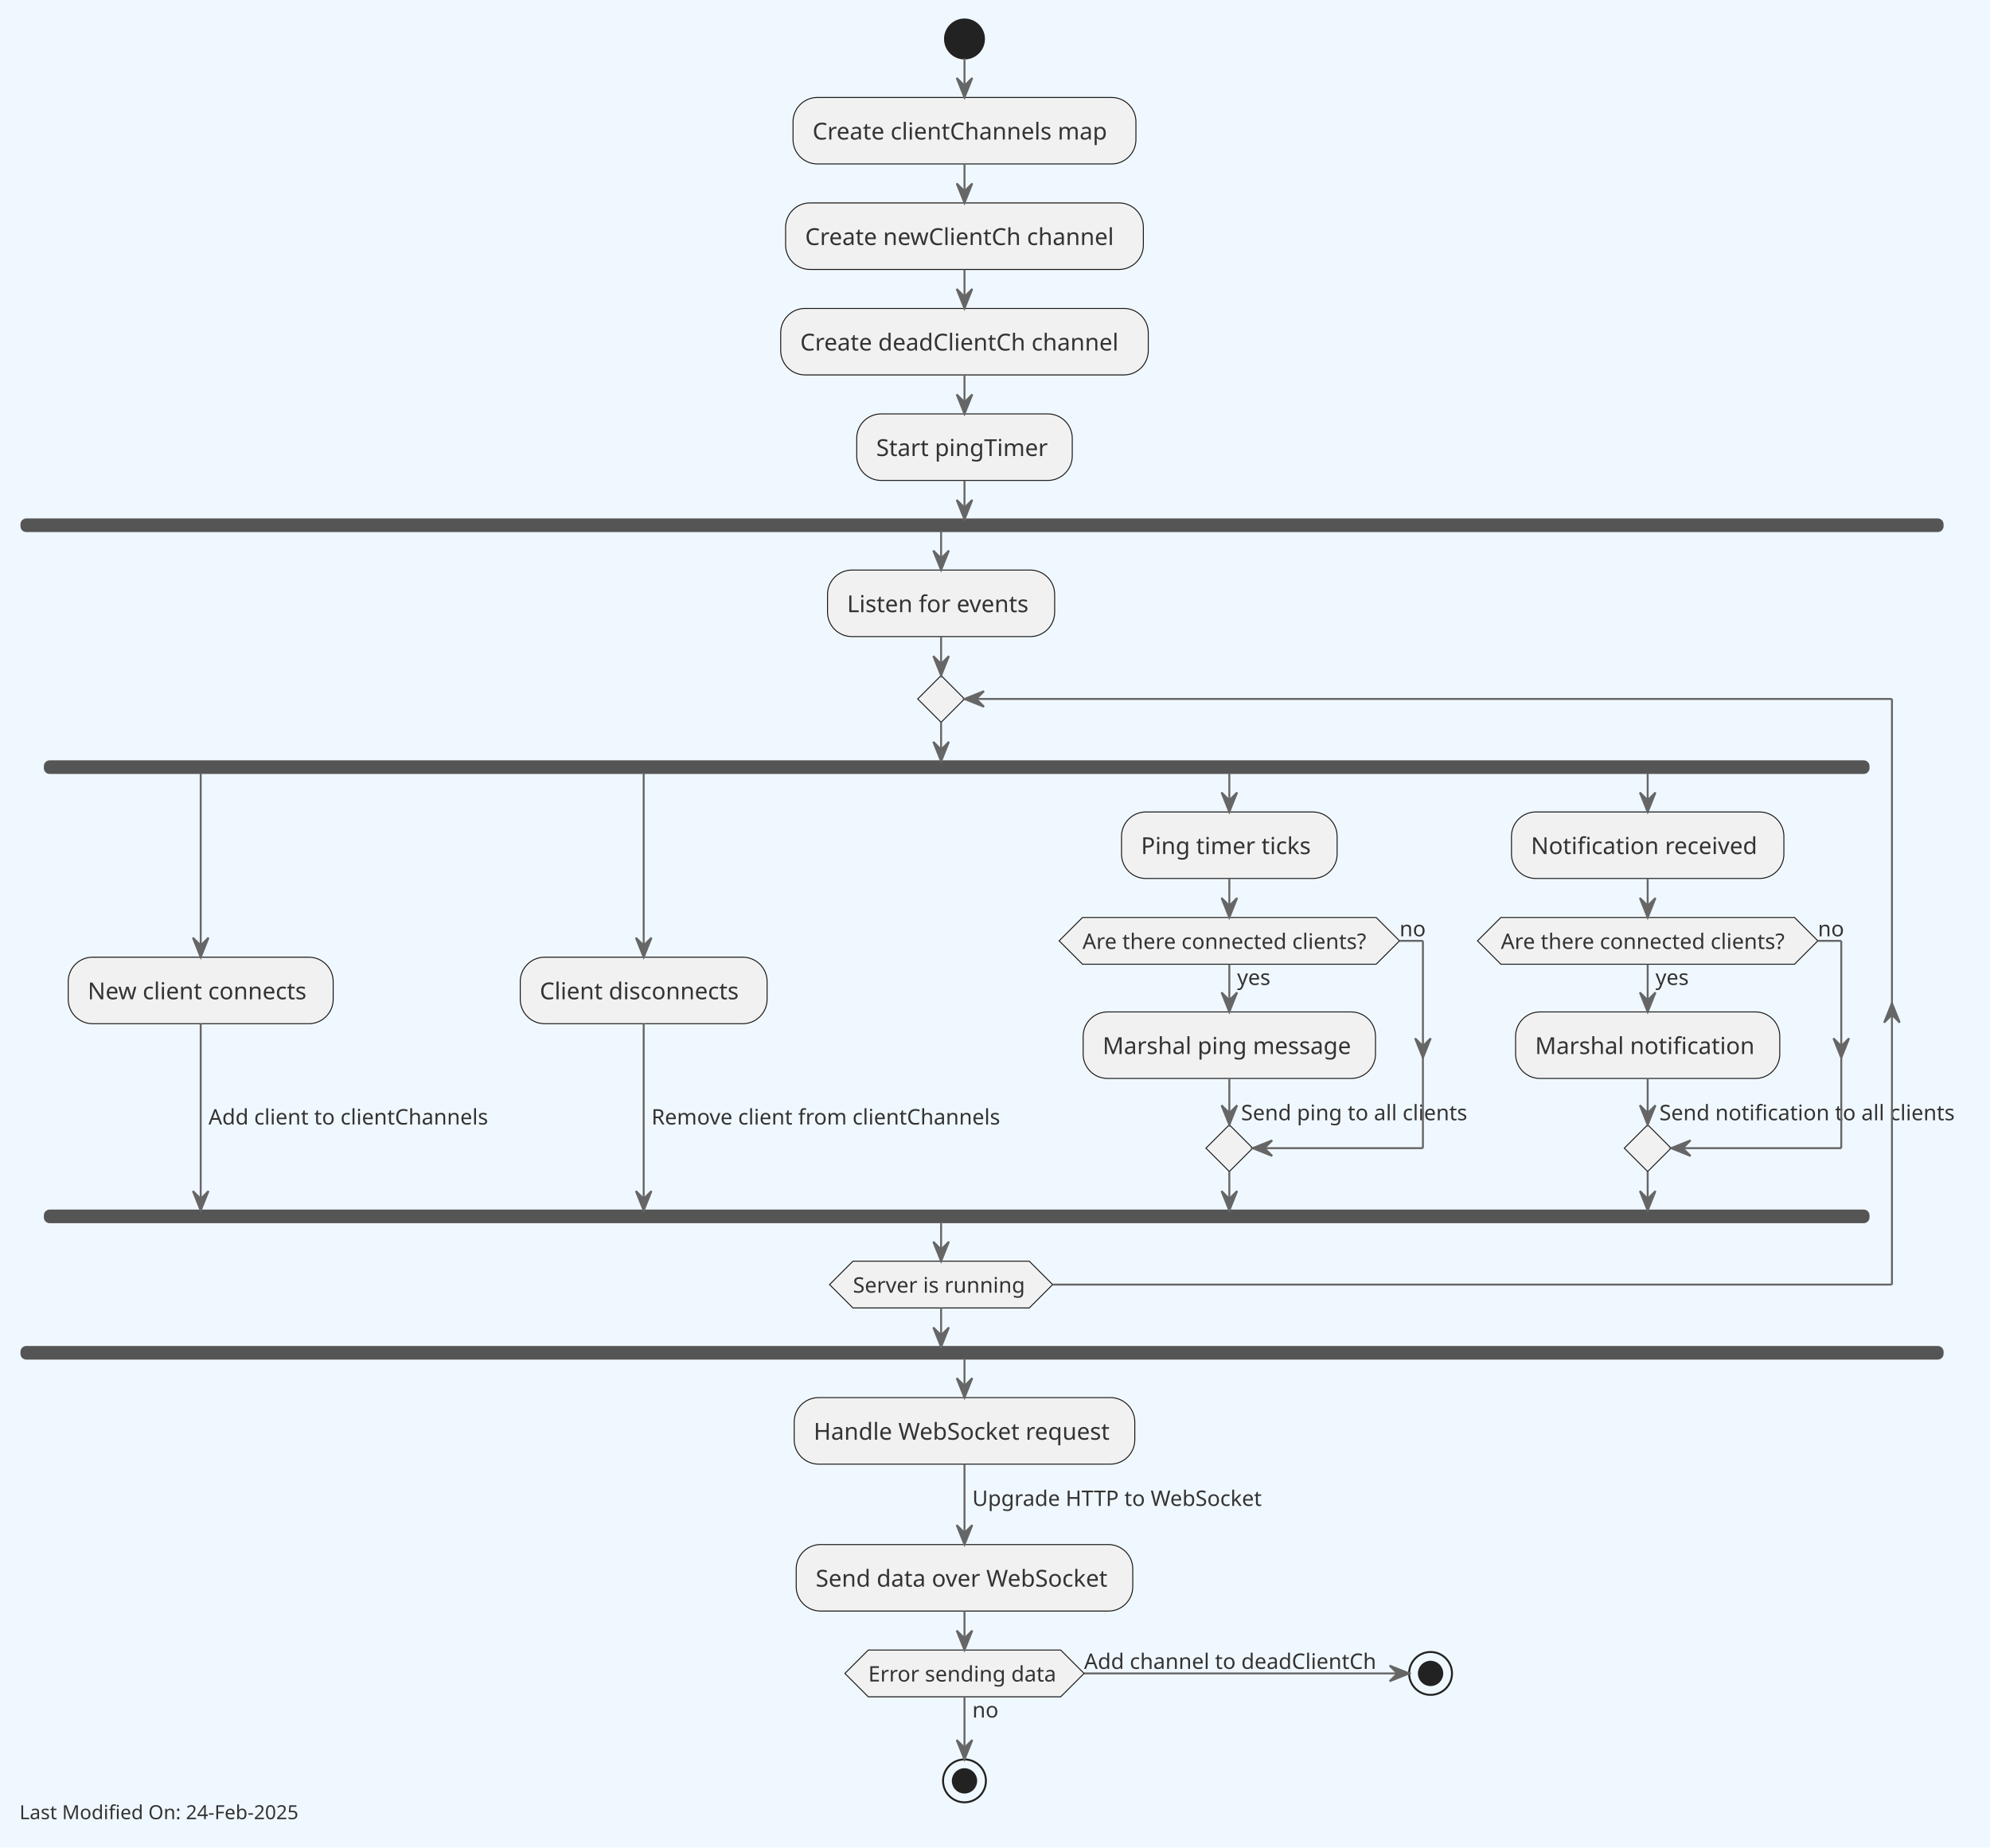
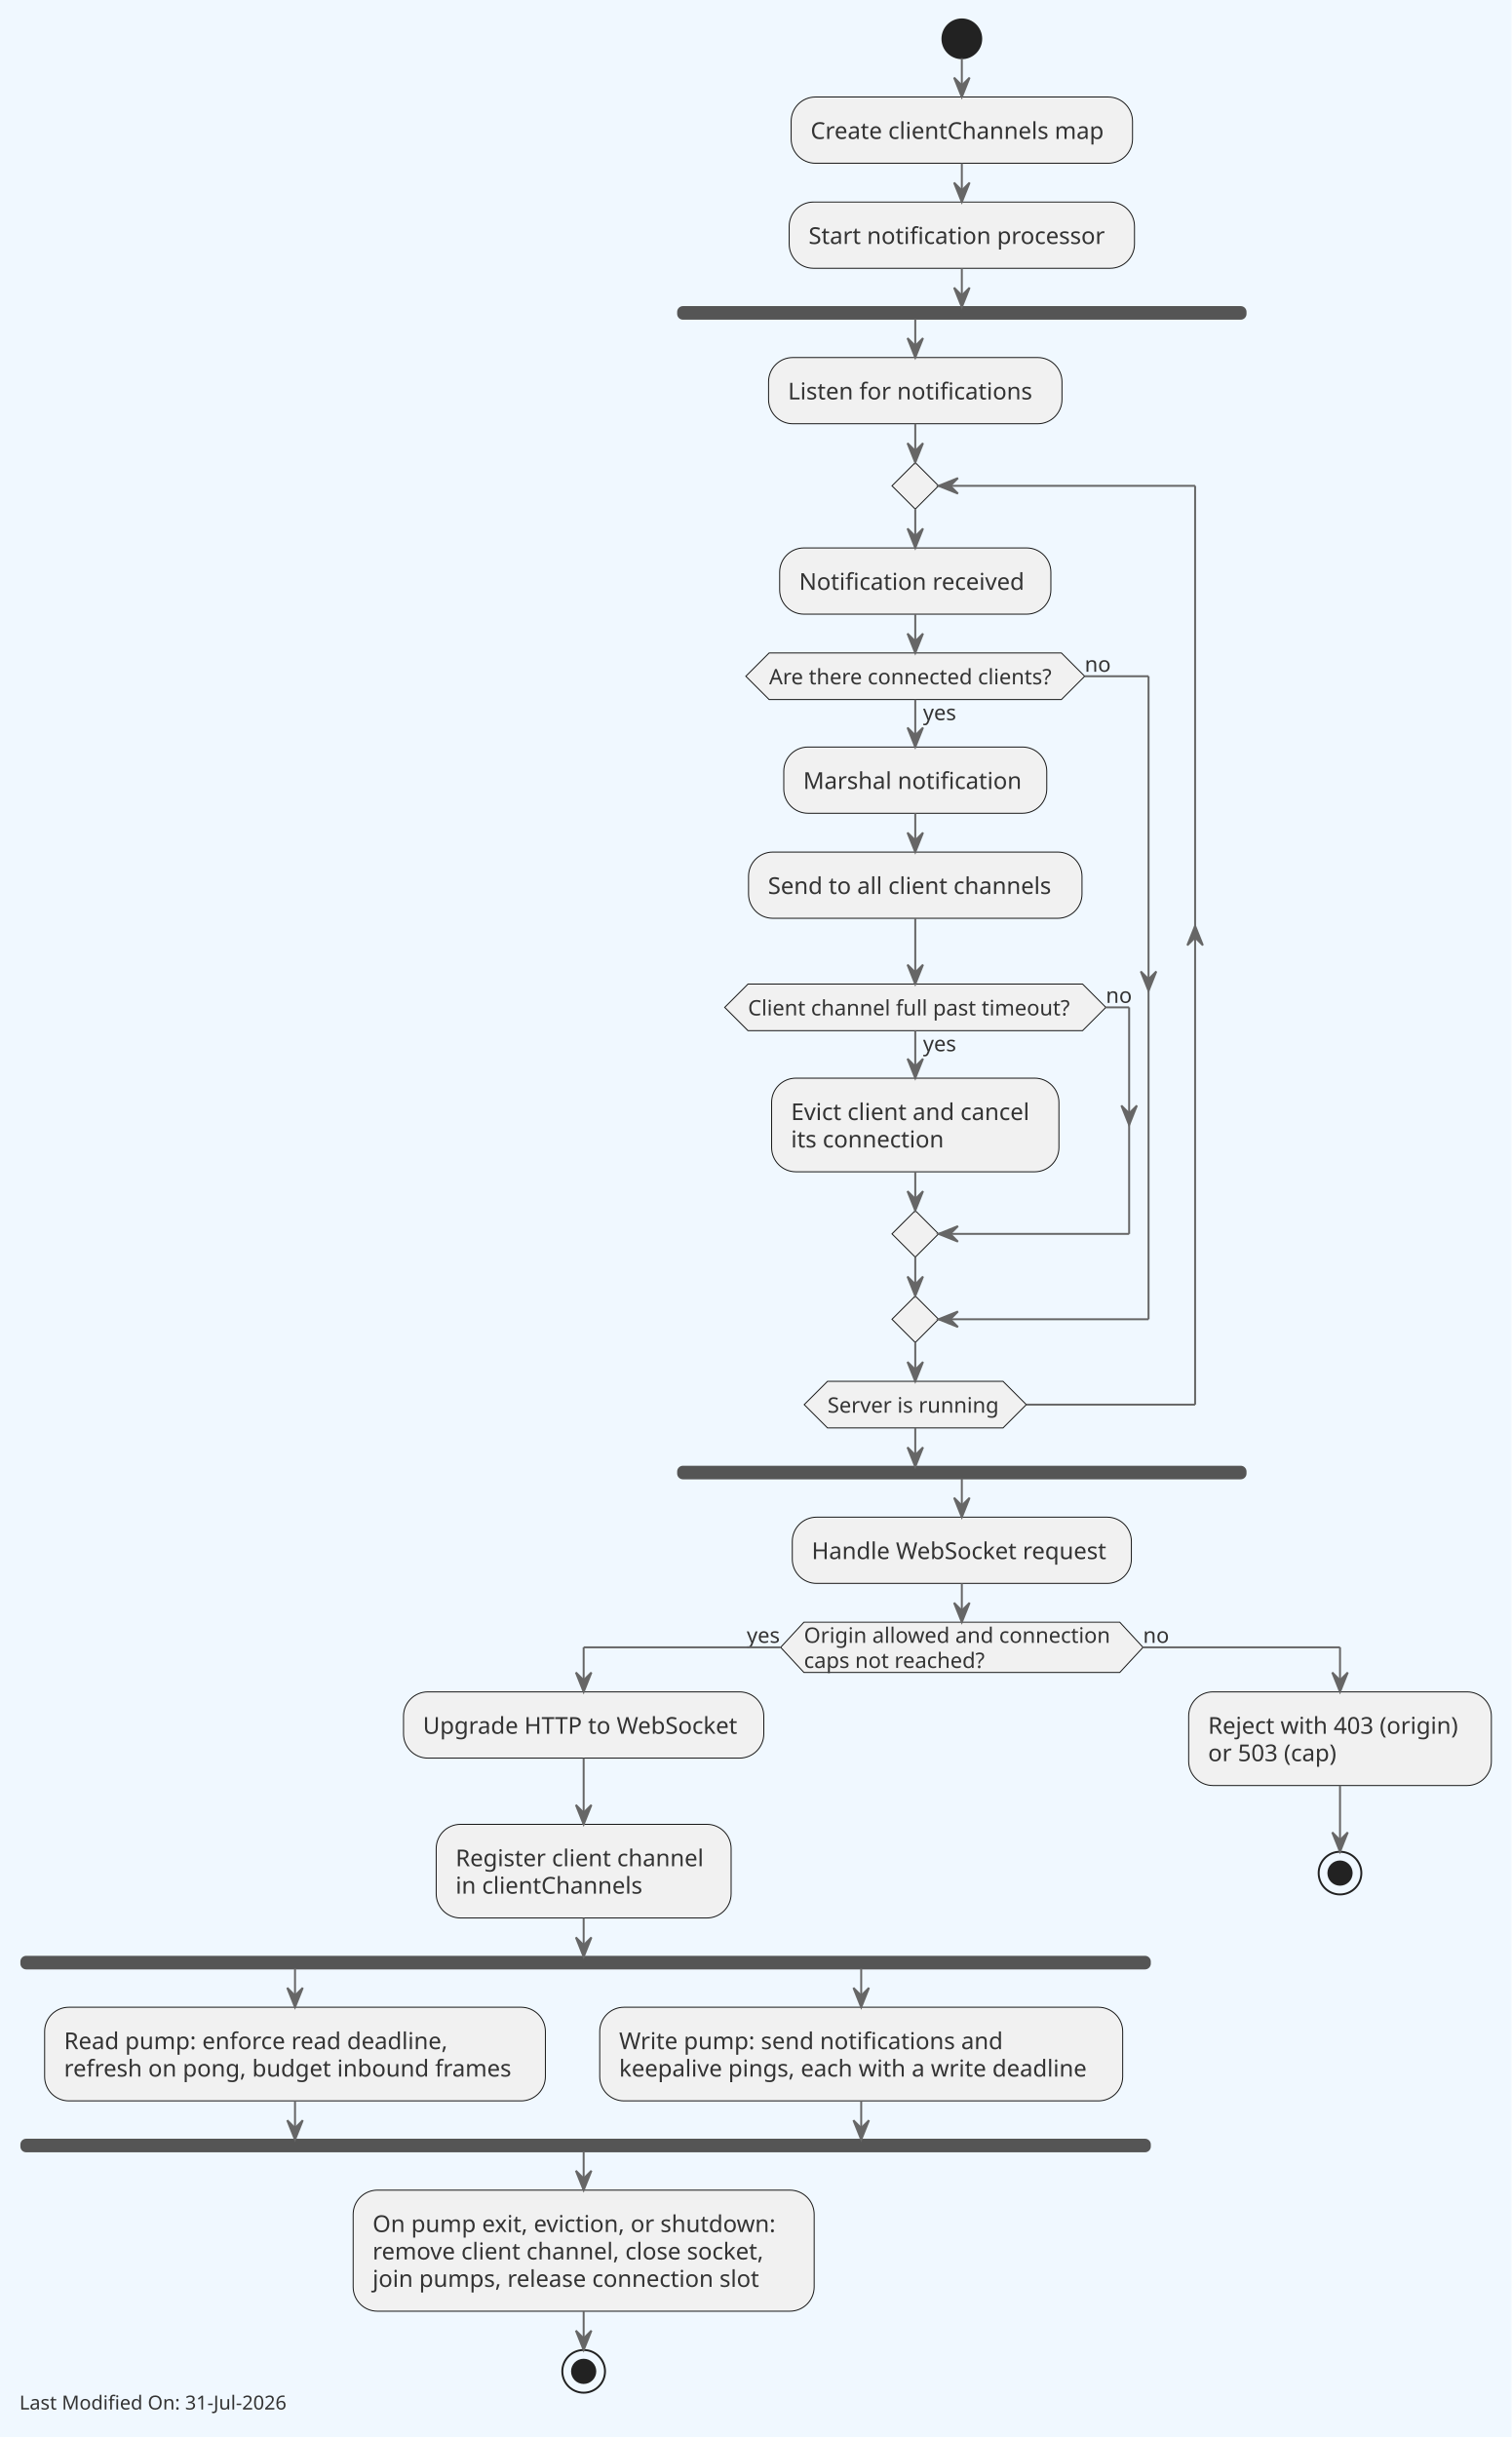
- <svg xmlns="http://www.w3.org/2000/svg" contentStyleType="text/css" height="948" preserveAspectRatio="none" viewBox="0 0 1021 948" width="1021" zoomAndPan="magnify">
-   <path d="m0 0h1021v948h-1021z" fill="#f0f8ff" />
-   <ellipse cx="494.845" cy="20" fill="#222" rx="10" ry="10" stroke="#222" />
-   <rect fill="#f1f1f1" height="34.133" rx="12.5" stroke="#181818" stroke-width=".5" width="175.924" x="406.883" y="50" />
-   <text fill="#333" font-family="sans-serif" font-size="12" lengthAdjust="spacing" textLength="155.924" x="416.883" y="71.602">Create clientChannels map</text>
-   <rect fill="#f1f1f1" height="34.133" rx="12.5" stroke="#181818" stroke-width=".5" width="183.553" x="403.069" y="104.133" />
-   <text fill="#333" font-family="sans-serif" font-size="12" lengthAdjust="spacing" textLength="163.553" x="413.069" y="125.734">Create newClientCh channel</text>
-   <rect fill="#f1f1f1" height="34.133" rx="12.5" stroke="#181818" stroke-width=".5" width="188.592" x="400.549" y="158.266" />
-   <text fill="#333" font-family="sans-serif" font-size="12" lengthAdjust="spacing" textLength="168.592" x="410.549" y="179.867">Create deadClientCh channel</text>
-   <rect fill="#f1f1f1" height="34.133" rx="12.5" stroke="#181818" stroke-width=".5" width="110.58" x="439.555" y="212.398" />
-   <text fill="#333" font-family="sans-serif" font-size="12" lengthAdjust="spacing" textLength="90.58" x="449.555" y="234">Start pingTimer</text>
-   <rect fill="#555" height="6" rx="2.5" stroke="#555" width="985.69" x="11" y="266.531" />
-   <rect fill="#f1f1f1" height="34.133" rx="12.5" stroke="#181818" stroke-width=".5" width="116.527" x="424.581" y="292.531" />
-   <text fill="#333" font-family="sans-serif" font-size="12" lengthAdjust="spacing" textLength="96.527" x="434.581" y="314.133">Listen for events</text>
-   <rect fill="#555" height="6" rx="2.5" stroke="#555" width="935.69" x="23" y="390.664" />
-   <rect fill="#f1f1f1" height="34.133" rx="12.5" stroke="#181818" stroke-width=".5" width="135.945" x="35" y="491.185" />
-   <text fill="#333" font-family="sans-serif" font-size="12" lengthAdjust="spacing" textLength="115.945" x="45" y="512.787">New client connects</text>
-   <rect fill="#f1f1f1" height="34.133" rx="12.5" stroke="#181818" stroke-width=".5" width="126.647" x="266.928" y="491.185" />
-   <text fill="#333" font-family="sans-serif" font-size="12" lengthAdjust="spacing" textLength="106.647" x="276.928" y="512.787">Client disconnects</text>
-   <rect fill="#f1f1f1" height="34.133" rx="12.5" stroke="#181818" stroke-width=".5" width="110.615" x="575.418" y="416.664" />
-   <text fill="#333" font-family="sans-serif" font-size="12" lengthAdjust="spacing" textLength="90.615" x="585.418" y="438.266">Ping timer ticks</text>
-   <rect fill="#f1f1f1" height="34.133" rx="12.5" stroke="#181818" stroke-width=".5" width="149.996" x="555.727" y="519.274" />
-   <text fill="#333" font-family="sans-serif" font-size="12" lengthAdjust="spacing" textLength="129.996" x="565.727" y="540.876">Marshal ping message</text>
-   <path d="m555.404 470.797h150.643l12 12-12 12h-150.643l-12-12z" fill="#f1f1f1" stroke="#181818" stroke-width=".5" />
-   <text fill="#333" font-family="sans-serif" font-size="11" lengthAdjust="spacing" textLength="17.483" x="634.725" y="505.432">yes</text>
-   <text fill="#333" font-family="sans-serif" font-size="11" lengthAdjust="spacing" textLength="150.643" x="555.404" y="486.954">Are there connected clients?</text>
-   <text fill="#333" font-family="sans-serif" font-size="11" lengthAdjust="spacing" textLength="13.584" x="718.047" y="480.477">no</text>
-   <path d="m630.725 577.183 12 12-12 12-12-12z" fill="#f1f1f1" stroke="#181818" stroke-width=".5" />
-   <text fill="#333" font-family="sans-serif" font-size="11" lengthAdjust="spacing" textLength="121.489" x="636.725" y="574.862">Send ping to all clients</text>
-   <rect fill="#f1f1f1" height="34.133" rx="12.5" stroke="#181818" stroke-width=".5" width="139.766" x="775.486" y="416.664" />
-   <text fill="#333" font-family="sans-serif" font-size="12" lengthAdjust="spacing" textLength="119.766" x="785.486" y="438.266">Notification received</text>
-   <rect fill="#f1f1f1" height="34.133" rx="12.5" stroke="#181818" stroke-width=".5" width="135.535" x="777.601" y="519.274" />
-   <text fill="#333" font-family="sans-serif" font-size="12" lengthAdjust="spacing" textLength="115.535" x="787.601" y="540.876">Marshal notification</text>
-   <path d="m770.047 470.797h150.643l12 12-12 12h-150.643l-12-12z" fill="#f1f1f1" stroke="#181818" stroke-width=".5" />
-   <text fill="#333" font-family="sans-serif" font-size="11" lengthAdjust="spacing" textLength="17.483" x="849.368" y="505.432">yes</text>
-   <text fill="#333" font-family="sans-serif" font-size="11" lengthAdjust="spacing" textLength="150.643" x="770.047" y="486.954">Are there connected clients?</text>
-   <text fill="#333" font-family="sans-serif" font-size="11" lengthAdjust="spacing" textLength="13.584" x="932.69" y="480.477">no</text>
-   <path d="m845.368 577.183 12 12-12 12-12-12z" fill="#f1f1f1" stroke="#181818" stroke-width=".5" />
-   <text fill="#333" font-family="sans-serif" font-size="11" lengthAdjust="spacing" textLength="158.388" x="851.368" y="574.862">Send notification to all clients</text>
-   <rect fill="#555" height="6" rx="2.5" stroke="#555" width="935.69" x="23" y="621.183" />
-   <path d="m482.845 346.664 12 12-12 12-12-12z" fill="#f1f1f1" stroke="#181818" stroke-width=".5" />
-   <path d="m437.61 647.183h90.471l12 12-12 12h-90.471l-12-12z" fill="#f1f1f1" stroke="#181818" stroke-width=".5" />
-   <text fill="#333" font-family="sans-serif" font-size="11" lengthAdjust="spacing" textLength="90.471" x="437.61" y="663.34">Server is running</text>
-   <rect fill="#555" height="6" rx="2.5" stroke="#555" width="985.69" x="11" y="691.183" />
-   <rect fill="#f1f1f1" height="34.133" rx="12.5" stroke="#181818" stroke-width=".5" width="174.752" x="407.469" y="717.183" />
-   <text fill="#333" font-family="sans-serif" font-size="12" lengthAdjust="spacing" textLength="154.752" x="417.469" y="738.784">Handle WebSocket request</text>
-   <rect fill="#f1f1f1" height="34.133" rx="12.5" stroke="#181818" stroke-width=".5" width="172.684" x="408.503" y="792.591" />
-   <text fill="#333" font-family="sans-serif" font-size="12" lengthAdjust="spacing" textLength="152.684" x="418.503" y="814.192">Send data over WebSocket</text>
-   <path d="m445.485 846.724h98.721l12 12-12 12h-98.721l-12-12z" fill="#f1f1f1" stroke="#181818" stroke-width=".5" />
-   <text fill="#333" font-family="sans-serif" font-size="11" lengthAdjust="spacing" textLength="13.584" x="498.845" y="881.358">no</text>
-   <text fill="#333" font-family="sans-serif" font-size="11" lengthAdjust="spacing" textLength="98.721" x="445.485" y="862.881">Error sending data</text>
-   <text fill="#333" font-family="sans-serif" font-size="11" lengthAdjust="spacing" textLength="155.773" x="556.205" y="856.403">Add channel to deadClientCh</text>
-   <ellipse cx="733.978" cy="858.724" fill="none" rx="11" ry="11" stroke="#222" />
-   <ellipse cx="733.978" cy="858.724" fill="#222" rx="6" ry="6" stroke="#222" />
-   <ellipse cx="494.845" cy="913.858" fill="none" rx="11" ry="11" stroke="#222" />
-   <ellipse cx="494.845" cy="913.858" fill="#222" rx="6" ry="6" stroke="#222" />
-   <g stroke="#666">
-     <path d="m494.845 30v20" />
-     <path d="m490.845 40 4 10 4-10-4 4z" fill="#666" />
-     <path d="m494.845 84.133v20" />
-     <path d="m490.845 94.133 4 10 4-10-4 4z" fill="#666" />
-     <path d="m494.845 138.266v20" />
-     <path d="m490.845 148.266 4 10 4-10-4 4z" fill="#666" />
-     <path d="m494.845 192.398v20" />
-     <path d="m490.845 202.398 4 10 4-10-4 4z" fill="#666" />
-     <path d="m630.725 494.797v24.477" />
-     <path d="m626.725 509.274 4 10 4-10-4 4z" fill="#666" />
-     <path d="m718.047 482.797h12" />
-     <path d="m726.047 532.818 4 10 4-10-4 4z" fill="#666" />
-     <path d="m730.047 482.797v106.386" />
-     <path d="m730.047 589.183h-87.322" />
-     <path d="m652.725 585.183-10 4 10 4-4-4z" fill="#666" />
-     <path d="m630.725 553.407v23.775" />
-     <path d="m626.725 567.183 4 10 4-10-4 4z" fill="#666" />
-     <path d="m630.725 450.797v20" />
-     <path d="m626.725 460.797 4 10 4-10-4 4z" fill="#666" />
-     <path d="m845.368 494.797v24.477" />
-     <path d="m841.368 509.274 4 10 4-10-4 4z" fill="#666" />
-     <path d="m932.69 482.797h12" />
-     <path d="m940.69 532.818 4 10 4-10-4 4z" fill="#666" />
-     <path d="m944.69 482.797v106.386" />
-     <path d="m944.69 589.183h-87.322" />
-     <path d="m867.368 585.183-10 4 10 4-4-4z" fill="#666" />
-     <path d="m845.368 553.407v23.775" />
-     <path d="m841.368 567.183 4 10 4-10-4 4z" fill="#666" />
-     <path d="m845.368 450.797v20" />
-     <path d="m841.368 460.797 4 10 4-10-4 4z" fill="#666" />
-     <path d="m102.973 396.664v94.521" />
-     <path d="m98.973 481.185 4 10 4-10-4 4z" fill="#666" />
-     <path d="m330.252 396.664v94.521" />
-     <path d="m326.252 481.185 4 10 4-10-4 4z" fill="#666" />
-     <path d="m630.725 396.664v20" />
-     <path d="m626.725 406.664 4 10 4-10-4 4z" fill="#666" />
-     <path d="m845.368 396.664v20" />
-     <path d="m841.368 406.664 4 10 4-10-4 4z" fill="#666" />
-     <path d="m102.973 525.318v95.864" />
-     <path d="m98.973 611.183 4 10 4-10-4 4z" fill="#666" />
+ <svg xmlns="http://www.w3.org/2000/svg" contentStyleType="text/css" height="1256px" preserveAspectRatio="none" style="width:779px;height:1256px;background:#F0F8FF;" version="1.1" viewBox="0 0 779 1256" width="779px" zoomAndPan="magnify">
+   <defs />
+   <g>
+     <rect fill="#F0F8FF" height="1256" style="stroke:none;stroke-width:1;" width="779" x="0" y="0" />
+     <ellipse cx="495.691" cy="20" fill="#222222" rx="10" ry="10" style="stroke:#222222;stroke-width:1;" />
+     <rect fill="#F1F1F1" height="34.133" rx="12.5" ry="12.5" style="stroke:#181818;stroke-width:0.5;" width="175.924" x="407.729" y="50" />
+     <text fill="#333333" font-family="sans-serif" font-size="12" lengthAdjust="spacing" textLength="155.924" x="417.729" y="71.602">Create clientChannels map</text>
+     <rect fill="#F1F1F1" height="34.133" rx="12.5" ry="12.5" style="stroke:#181818;stroke-width:0.5;" width="177.957" x="406.713" y="104.133" />
+     <text fill="#333333" font-family="sans-serif" font-size="12" lengthAdjust="spacing" textLength="157.957" x="416.713" y="125.734">Start notification processor</text>
+     <rect fill="#555555" height="6" rx="2.5" ry="2.5" style="stroke:#555555;stroke-width:1;" width="292.439" x="349.472" y="158.266" />
+     <rect fill="#F1F1F1" height="34.133" rx="12.5" ry="12.5" style="stroke:#181818;stroke-width:0.5;" width="151.215" x="396.084" y="184.266" />
+     <text fill="#333333" font-family="sans-serif" font-size="12" lengthAdjust="spacing" textLength="131.215" x="406.084" y="205.867">Listen for notifications</text>
+     <rect fill="#F1F1F1" height="34.133" rx="12.5" ry="12.5" style="stroke:#181818;stroke-width:0.5;" width="139.766" x="401.809" y="282.398" />
+     <text fill="#333333" font-family="sans-serif" font-size="12" lengthAdjust="spacing" textLength="119.766" x="411.809" y="304">Notification received</text>
+     <rect fill="#F1F1F1" height="34.133" rx="12.5" ry="12.5" style="stroke:#181818;stroke-width:0.5;" width="135.535" x="403.924" y="385.009" />
+     <text fill="#333333" font-family="sans-serif" font-size="12" lengthAdjust="spacing" textLength="115.535" x="413.924" y="406.61">Marshal notification</text>
+     <rect fill="#F1F1F1" height="34.133" rx="12.5" ry="12.5" style="stroke:#181818;stroke-width:0.5;" width="171.852" x="385.766" y="439.142" />
+     <text fill="#333333" font-family="sans-serif" font-size="12" lengthAdjust="spacing" textLength="151.852" x="395.766" y="460.743">Send to all client channels</text>
+     <rect fill="#F1F1F1" height="48.266" rx="12.5" ry="12.5" style="stroke:#181818;stroke-width:0.5;" width="148.062" x="397.66" y="555.663" />
+     <text fill="#333333" font-family="sans-serif" font-size="12" lengthAdjust="spacing" textLength="128.062" x="407.66" y="577.265">Evict client and cancel</text>
+     <text fill="#333333" font-family="sans-serif" font-size="12" lengthAdjust="spacing" textLength="81.891" x="407.66" y="591.398">its connection</text>
+     <polygon fill="#F1F1F1" points="385.472,507.185,557.911,507.185,569.911,519.186,557.911,531.186,385.472,531.186,373.472,519.186,385.472,507.185" style="stroke:#181818;stroke-width:0.5;" />
+     <text fill="#333333" font-family="sans-serif" font-size="11" lengthAdjust="spacing" textLength="17.483" x="475.691" y="541.82">yes</text>
+     <text fill="#333333" font-family="sans-serif" font-size="11" lengthAdjust="spacing" textLength="172.439" x="385.472" y="523.343">Client channel full past timeout?</text>
+     <text fill="#333333" font-family="sans-serif" font-size="11" lengthAdjust="spacing" textLength="13.584" x="569.911" y="516.865">no</text>
+     <polygon fill="#F1F1F1" points="471.691,623.929,483.691,635.929,471.691,647.929,459.691,635.929,471.691,623.929" style="stroke:#181818;stroke-width:0.5;" />
+     <polygon fill="#F1F1F1" points="396.37,336.531,547.013,336.531,559.013,348.531,547.013,360.531,396.37,360.531,384.37,348.531,396.37,336.531" style="stroke:#181818;stroke-width:0.5;" />
+     <text fill="#333333" font-family="sans-serif" font-size="11" lengthAdjust="spacing" textLength="17.483" x="475.691" y="371.166">yes</text>
+     <text fill="#333333" font-family="sans-serif" font-size="11" lengthAdjust="spacing" textLength="150.643" x="396.37" y="352.688">Are there connected clients?</text>
+     <text fill="#333333" font-family="sans-serif" font-size="11" lengthAdjust="spacing" textLength="13.584" x="559.013" y="346.211">no</text>
+     <polygon fill="#F1F1F1" points="471.691,667.929,483.691,679.929,471.691,691.929,459.691,679.929,471.691,667.929" style="stroke:#181818;stroke-width:0.5;" />
+     <polygon fill="#F1F1F1" points="471.691,238.398,483.691,250.398,471.691,262.398,459.691,250.398,471.691,238.398" style="stroke:#181818;stroke-width:0.5;" />
+     <polygon fill="#F1F1F1" points="426.456,711.929,516.927,711.929,528.927,723.929,516.927,735.929,426.456,735.929,414.456,723.929,426.456,711.929" style="stroke:#181818;stroke-width:0.5;" />
+     <text fill="#333333" font-family="sans-serif" font-size="11" lengthAdjust="spacing" textLength="90.471" x="426.456" y="728.086">Server is running</text>
+     <rect fill="#555555" height="6" rx="2.5" ry="2.5" style="stroke:#555555;stroke-width:1;" width="292.439" x="349.472" y="755.929" />
+     <rect fill="#F1F1F1" height="34.133" rx="12.5" ry="12.5" style="stroke:#181818;stroke-width:0.5;" width="174.752" x="408.315" y="781.929" />
+     <text fill="#333333" font-family="sans-serif" font-size="12" lengthAdjust="spacing" textLength="154.752" x="418.315" y="803.53">Handle WebSocket request</text>
+     <polygon fill="#F1F1F1" points="414.311,836.062,577.072,836.062,589.072,849.017,577.072,861.972,414.311,861.972,402.311,849.017,414.311,836.062" style="stroke:#181818;stroke-width:0.5;" />
+     <text fill="#333333" font-family="sans-serif" font-size="11" lengthAdjust="spacing" textLength="162.76" x="414.311" y="846.696">Origin allowed and connection</text>
+     <text fill="#333333" font-family="sans-serif" font-size="11" lengthAdjust="spacing" textLength="95.756" x="414.311" y="859.651">caps not reached?</text>
+     <text fill="#333333" font-family="sans-serif" font-size="11" lengthAdjust="spacing" textLength="17.483" x="384.828" y="846.696">yes</text>
+     <text fill="#333333" font-family="sans-serif" font-size="11" lengthAdjust="spacing" textLength="13.584" x="589.072" y="846.696">no</text>
+     <rect fill="#F1F1F1" height="34.133" rx="12.5" ry="12.5" style="stroke:#181818;stroke-width:0.5;" width="185.674" x="207.957" y="871.972" />
+     <text fill="#333333" font-family="sans-serif" font-size="12" lengthAdjust="spacing" textLength="165.674" x="217.957" y="893.573">Upgrade HTTP to WebSocket</text>
+     <rect fill="#F1F1F1" height="48.266" rx="12.5" ry="12.5" style="stroke:#181818;stroke-width:0.5;" width="151.994" x="224.797" y="940.237" />
+     <text fill="#333333" font-family="sans-serif" font-size="12" lengthAdjust="spacing" textLength="131.994" x="234.797" y="961.839">Register client channel</text>
+     <text fill="#333333" font-family="sans-serif" font-size="12" lengthAdjust="spacing" textLength="99.961" x="234.797" y="975.972">in clientChannels</text>
+     <rect fill="#555555" height="6" rx="2.5" ry="2.5" style="stroke:#555555;stroke-width:1;" width="581.588" x="11" y="1008.503" />
+     <rect fill="#F1F1F1" height="48.266" rx="12.5" ry="12.5" style="stroke:#181818;stroke-width:0.5;" width="258.072" x="23" y="1034.503" />
+     <text fill="#333333" font-family="sans-serif" font-size="12" lengthAdjust="spacing" textLength="203.912" x="33" y="1056.104">Read pump: enforce read deadline,</text>
+     <text fill="#333333" font-family="sans-serif" font-size="12" lengthAdjust="spacing" textLength="238.072" x="33" y="1070.237">refresh on pong, budget inbound frames</text>
+     <rect fill="#F1F1F1" height="48.266" rx="12.5" ry="12.5" style="stroke:#181818;stroke-width:0.5;" width="269.516" x="309.072" y="1034.503" />
+     <text fill="#333333" font-family="sans-serif" font-size="12" lengthAdjust="spacing" textLength="204.31" x="319.072" y="1056.104">Write pump: send notifications and</text>
+     <text fill="#333333" font-family="sans-serif" font-size="12" lengthAdjust="spacing" textLength="249.516" x="319.072" y="1070.237">keepalive pings, each with a write deadline</text>
+     <rect fill="#555555" height="6" rx="2.5" ry="2.5" style="stroke:#555555;stroke-width:1;" width="581.588" x="11" y="1102.769" />
+     <rect fill="#F1F1F1" height="62.398" rx="12.5" ry="12.5" style="stroke:#181818;stroke-width:0.5;" width="237.588" x="182" y="1128.769" />
+     <text fill="#333333" font-family="sans-serif" font-size="12" lengthAdjust="spacing" textLength="217.588" x="192" y="1150.37">On pump exit, eviction, or shutdown:</text>
+     <text fill="#333333" font-family="sans-serif" font-size="12" lengthAdjust="spacing" textLength="210.434" x="192" y="1164.503">remove client channel, close socket,</text>
+     <text fill="#333333" font-family="sans-serif" font-size="12" lengthAdjust="spacing" textLength="207.44" x="192" y="1178.636">join pumps, release connection slot</text>
+     <ellipse cx="300.794" cy="1222.167" fill="none" rx="11" ry="11" style="stroke:#222222;stroke-width:1;" />
+     <ellipse cx="300.794" cy="1222.167" fill="#222222" rx="6" ry="6" style="stroke:#222222;stroke-width:1;" />
+     <rect fill="#F1F1F1" height="48.266" rx="12.5" ry="12.5" style="stroke:#181818;stroke-width:0.5;" width="156.002" x="612.588" y="871.972" />
+     <text fill="#333333" font-family="sans-serif" font-size="12" lengthAdjust="spacing" textLength="136.002" x="622.588" y="893.573">Reject with 403 (origin)</text>
+     <text fill="#333333" font-family="sans-serif" font-size="12" lengthAdjust="spacing" textLength="70.769" x="622.588" y="907.706">or 503 (cap)</text>
+     <ellipse cx="690.589" cy="965.37" fill="none" rx="11" ry="11" style="stroke:#222222;stroke-width:1;" />
+     <ellipse cx="690.589" cy="965.37" fill="#222222" rx="6" ry="6" style="stroke:#222222;stroke-width:1;" />
+     <line style="stroke:#666666;stroke-width:1;" x1="495.691" x2="495.691" y1="30" y2="50" />
+     <polygon fill="#666666" points="491.691,40,495.691,50,499.691,40,495.691,44" style="stroke:#666666;stroke-width:1;" />
+     <line style="stroke:#666666;stroke-width:1;" x1="495.691" x2="495.691" y1="84.133" y2="104.133" />
+     <polygon fill="#666666" points="491.691,94.133,495.691,104.133,499.691,94.133,495.691,98.133" style="stroke:#666666;stroke-width:1;" />
+     <line style="stroke:#666666;stroke-width:1;" x1="471.691" x2="471.691" y1="419.142" y2="439.142" />
+     <polygon fill="#666666" points="467.691,429.142,471.691,439.142,475.691,429.142,471.691,433.142" style="stroke:#666666;stroke-width:1;" />
+     <line style="stroke:#666666;stroke-width:1;" x1="471.691" x2="471.691" y1="531.186" y2="555.663" />
+     <polygon fill="#666666" points="467.691,545.663,471.691,555.663,475.691,545.663,471.691,549.663" style="stroke:#666666;stroke-width:1;" />
+     <line style="stroke:#666666;stroke-width:1;" x1="569.911" x2="581.911" y1="519.186" y2="519.186" />
+     <polygon fill="#666666" points="577.911,569.796,581.911,579.796,585.911,569.796,581.911,573.796" style="stroke:#666666;stroke-width:1;" />
+     <line style="stroke:#666666;stroke-width:1;" x1="581.911" x2="581.911" y1="519.186" y2="635.929" />
+     <line style="stroke:#666666;stroke-width:1;" x1="581.911" x2="483.691" y1="635.929" y2="635.929" />
+     <polygon fill="#666666" points="493.691,631.929,483.691,635.929,493.691,639.929,489.691,635.929" style="stroke:#666666;stroke-width:1;" />
+     <line style="stroke:#666666;stroke-width:1;" x1="471.691" x2="471.691" y1="603.929" y2="623.929" />
+     <polygon fill="#666666" points="467.691,613.929,471.691,623.929,475.691,613.929,471.691,617.929" style="stroke:#666666;stroke-width:1;" />
+     <line style="stroke:#666666;stroke-width:1;" x1="471.691" x2="471.691" y1="473.274" y2="507.185" />
+     <polygon fill="#666666" points="467.691,497.185,471.691,507.185,475.691,497.185,471.691,501.185" style="stroke:#666666;stroke-width:1;" />
+     <line style="stroke:#666666;stroke-width:1;" x1="471.691" x2="471.691" y1="360.531" y2="385.009" />
+     <polygon fill="#666666" points="467.691,375.009,471.691,385.009,475.691,375.009,471.691,379.009" style="stroke:#666666;stroke-width:1;" />
+     <line style="stroke:#666666;stroke-width:1;" x1="559.013" x2="591.911" y1="348.531" y2="348.531" />
+     <polygon fill="#666666" points="587.911,500.663,591.911,510.663,595.911,500.663,591.911,504.663" style="stroke:#666666;stroke-width:1;" />
+     <line style="stroke:#666666;stroke-width:1;" x1="591.911" x2="591.911" y1="348.531" y2="679.929" />
+     <line style="stroke:#666666;stroke-width:1;" x1="591.911" x2="483.691" y1="679.929" y2="679.929" />
+     <polygon fill="#666666" points="493.691,675.929,483.691,679.929,493.691,683.929,489.691,679.929" style="stroke:#666666;stroke-width:1;" />
+     <line style="stroke:#666666;stroke-width:1;" x1="471.691" x2="471.691" y1="647.929" y2="667.929" />
+     <polygon fill="#666666" points="467.691,657.929,471.691,667.929,475.691,657.929,471.691,661.929" style="stroke:#666666;stroke-width:1;" />
+     <line style="stroke:#666666;stroke-width:1;" x1="471.691" x2="471.691" y1="316.531" y2="336.531" />
+     <polygon fill="#666666" points="467.691,326.531,471.691,336.531,475.691,326.531,471.691,330.531" style="stroke:#666666;stroke-width:1;" />
+     <line style="stroke:#666666;stroke-width:1;" x1="471.691" x2="471.691" y1="262.398" y2="282.398" />
+     <polygon fill="#666666" points="467.691,272.398,471.691,282.398,475.691,272.398,471.691,276.398" style="stroke:#666666;stroke-width:1;" />
+     <line style="stroke:#666666;stroke-width:1;" x1="528.927" x2="615.911" y1="723.929" y2="723.929" />
+     <polygon fill="#666666" points="611.911,487.185,615.911,477.185,619.911,487.185,615.911,483.185" style="stroke:#666666;stroke-width:1;" />
+     <line style="stroke:#666666;stroke-width:1;" x1="615.911" x2="615.911" y1="250.398" y2="723.929" />
+     <line style="stroke:#666666;stroke-width:1;" x1="615.911" x2="483.691" y1="250.398" y2="250.398" />
+     <polygon fill="#666666" points="493.691,246.398,483.691,250.398,493.691,254.398,489.691,250.398" style="stroke:#666666;stroke-width:1;" />
+     <line style="stroke:#666666;stroke-width:1;" x1="471.691" x2="471.691" y1="691.929" y2="711.929" />
+     <polygon fill="#666666" points="467.691,701.929,471.691,711.929,475.691,701.929,471.691,705.929" style="stroke:#666666;stroke-width:1;" />
+     <line style="stroke:#666666;stroke-width:1;" x1="471.691" x2="471.691" y1="218.398" y2="238.398" />
+     <polygon fill="#666666" points="467.691,228.398,471.691,238.398,475.691,228.398,471.691,232.398" style="stroke:#666666;stroke-width:1;" />
+     <line style="stroke:#666666;stroke-width:1;" x1="471.691" x2="471.691" y1="164.266" y2="184.266" />
+     <polygon fill="#666666" points="467.691,174.266,471.691,184.266,475.691,174.266,471.691,178.266" style="stroke:#666666;stroke-width:1;" />
+     <line style="stroke:#666666;stroke-width:1;" x1="471.691" x2="471.691" y1="735.929" y2="755.929" />
+     <polygon fill="#666666" points="467.691,745.929,471.691,755.929,475.691,745.929,471.691,749.929" style="stroke:#666666;stroke-width:1;" />
+     <line style="stroke:#666666;stroke-width:1;" x1="495.691" x2="495.691" y1="138.266" y2="158.266" />
+     <polygon fill="#666666" points="491.691,148.266,495.691,158.266,499.691,148.266,495.691,152.266" style="stroke:#666666;stroke-width:1;" />
+     <line style="stroke:#666666;stroke-width:1;" x1="495.691" x2="495.691" y1="761.929" y2="781.929" />
+     <polygon fill="#666666" points="491.691,771.929,495.691,781.929,499.691,771.929,495.691,775.929" style="stroke:#666666;stroke-width:1;" />
+     <line style="stroke:#666666;stroke-width:1;" x1="300.794" x2="300.794" y1="906.105" y2="940.237" />
+     <polygon fill="#666666" points="296.794,930.237,300.794,940.237,304.794,930.237,300.794,934.237" style="stroke:#666666;stroke-width:1;" />
+     <line style="stroke:#666666;stroke-width:1;" x1="152.036" x2="152.036" y1="1014.503" y2="1034.503" />
+     <polygon fill="#666666" points="148.036,1024.503,152.036,1034.503,156.036,1024.503,152.036,1028.503" style="stroke:#666666;stroke-width:1;" />
+     <line style="stroke:#666666;stroke-width:1;" x1="443.83" x2="443.83" y1="1014.503" y2="1034.503" />
+     <polygon fill="#666666" points="439.83,1024.503,443.83,1034.503,447.83,1024.503,443.83,1028.503" style="stroke:#666666;stroke-width:1;" />
+     <line style="stroke:#666666;stroke-width:1;" x1="152.036" x2="152.036" y1="1082.769" y2="1102.769" />
+     <polygon fill="#666666" points="148.036,1092.769,152.036,1102.769,156.036,1092.769,152.036,1096.769" style="stroke:#666666;stroke-width:1;" />
+     <line style="stroke:#666666;stroke-width:1;" x1="443.83" x2="443.83" y1="1082.769" y2="1102.769" />
+     <polygon fill="#666666" points="439.83,1092.769,443.83,1102.769,447.83,1092.769,443.83,1096.769" style="stroke:#666666;stroke-width:1;" />
+     <line style="stroke:#666666;stroke-width:1;" x1="300.794" x2="300.794" y1="988.503" y2="1008.503" />
+     <polygon fill="#666666" points="296.794,998.503,300.794,1008.503,304.794,998.503,300.794,1002.503" style="stroke:#666666;stroke-width:1;" />
+     <line style="stroke:#666666;stroke-width:1;" x1="300.794" x2="300.794" y1="1108.769" y2="1128.769" />
+     <polygon fill="#666666" points="296.794,1118.769,300.794,1128.769,304.794,1118.769,300.794,1122.769" style="stroke:#666666;stroke-width:1;" />
+     <line style="stroke:#666666;stroke-width:1;" x1="300.794" x2="300.794" y1="1191.167" y2="1211.167" />
+     <polygon fill="#666666" points="296.794,1201.167,300.794,1211.167,304.794,1201.167,300.794,1205.167" style="stroke:#666666;stroke-width:1;" />
+     <line style="stroke:#666666;stroke-width:1;" x1="690.589" x2="690.589" y1="920.237" y2="954.37" />
+     <polygon fill="#666666" points="686.589,944.37,690.589,954.37,694.589,944.37,690.589,948.37" style="stroke:#666666;stroke-width:1;" />
+     <line style="stroke:#666666;stroke-width:1;" x1="402.311" x2="300.794" y1="849.017" y2="849.017" />
+     <line style="stroke:#666666;stroke-width:1;" x1="300.794" x2="300.794" y1="849.017" y2="871.972" />
+     <polygon fill="#666666" points="296.794,861.972,300.794,871.972,304.794,861.972,300.794,865.972" style="stroke:#666666;stroke-width:1;" />
+     <line style="stroke:#666666;stroke-width:1;" x1="589.072" x2="690.589" y1="849.017" y2="849.017" />
+     <line style="stroke:#666666;stroke-width:1;" x1="690.589" x2="690.589" y1="849.017" y2="871.972" />
+     <polygon fill="#666666" points="686.589,861.972,690.589,871.972,694.589,861.972,690.589,865.972" style="stroke:#666666;stroke-width:1;" />
+     <line style="stroke:#666666;stroke-width:1;" x1="495.691" x2="495.691" y1="816.062" y2="836.062" />
+     <polygon fill="#666666" points="491.691,826.062,495.691,836.062,499.691,826.062,495.691,830.062" style="stroke:#666666;stroke-width:1;" />
+     <text fill="#333333" font-family="sans-serif" font-size="10" lengthAdjust="spacing" textLength="150.415" x="10" y="1241.835">Last Modified On: 31-Jul-2026</text>
  </g>
-   <text fill="#333" font-family="sans-serif" font-size="11" lengthAdjust="spacing" textLength="149.956" x="106.973" y="577.057">Add client to clientChannels</text>
-   <path d="m330.252 525.318v95.864" stroke="#666" />
-   <path d="m326.252 611.183 4 10 4-10-4 4z" fill="#666" stroke="#666" />
-   <text fill="#333" font-family="sans-serif" font-size="11" lengthAdjust="spacing" textLength="185.152" x="334.252" y="577.057">Remove client from clientChannels</text>
-   <path d="m630.725 601.183v20" stroke="#666" />
-   <path d="m626.725 611.183 4 10 4-10-4 4z" fill="#666" stroke="#666" />
-   <path d="m845.368 601.183v20" stroke="#666" />
-   <path d="m841.368 611.183 4 10 4-10-4 4z" fill="#666" stroke="#666" />
-   <path d="m482.845 370.664v20" stroke="#666" />
-   <path d="m478.845 380.664 4 10 4-10-4 4z" fill="#666" stroke="#666" />
-   <path d="m540.08 659.183h430.61" stroke="#666" />
-   <path d="m966.69 524.73 4-10 4 10-4-4z" fill="#666" stroke="#666" />
-   <path d="m970.69 358.664v300.519" stroke="#666" />
-   <path d="m970.69 358.664h-475.845" stroke="#666" />
-   <path d="m504.845 354.664-10 4 10 4-4-4z" fill="#666" stroke="#666" />
-   <path d="m482.845 627.183v20" stroke="#666" />
-   <path d="m478.845 637.183 4 10 4-10-4 4z" fill="#666" stroke="#666" />
-   <path d="m482.845 326.664v20" stroke="#666" />
-   <path d="m478.845 336.664 4 10 4-10-4 4z" fill="#666" stroke="#666" />
-   <path d="m482.845 272.531v20" stroke="#666" />
-   <path d="m478.845 282.531 4 10 4-10-4 4z" fill="#666" stroke="#666" />
-   <path d="m482.845 671.183v20" stroke="#666" />
-   <path d="m478.845 681.183 4 10 4-10-4 4z" fill="#666" stroke="#666" />
-   <path d="m494.845 246.531v20" stroke="#666" />
-   <path d="m490.845 256.531 4 10 4-10-4 4z" fill="#666" stroke="#666" />
-   <path d="m494.845 697.183v20" stroke="#666" />
-   <path d="m490.845 707.183 4 10 4-10-4 4z" fill="#666" stroke="#666" />
-   <path d="m494.845 751.315v41.275" stroke="#666" />
-   <path d="m490.845 782.591 4 10 4-10-4 4z" fill="#666" stroke="#666" />
-   <text fill="#333" font-family="sans-serif" font-size="11" lengthAdjust="spacing" textLength="151.868" x="498.845" y="772.77">Upgrade HTTP to WebSocket</text>
-   <path d="m494.845 870.724v32.135" stroke="#666" />
-   <path d="m490.845 892.858 4 10 4-10-4 4z" fill="#666" stroke="#666" />
-   <path d="m556.205 858.724h166.773" stroke="#666" />
-   <path d="m712.978 854.724 10 4-10 4 4-4z" fill="#666" stroke="#666" />
-   <path d="m494.845 826.724v20" stroke="#666" />
-   <path d="m490.845 836.724 4 10 4-10-4 4z" fill="#666" stroke="#666" />
-   <text fill="#333" font-family="sans-serif" font-size="10" lengthAdjust="spacing" textLength="155.435" x="10" y="933.526">Last Modified On: 24-Feb-2025</text>
</svg>
